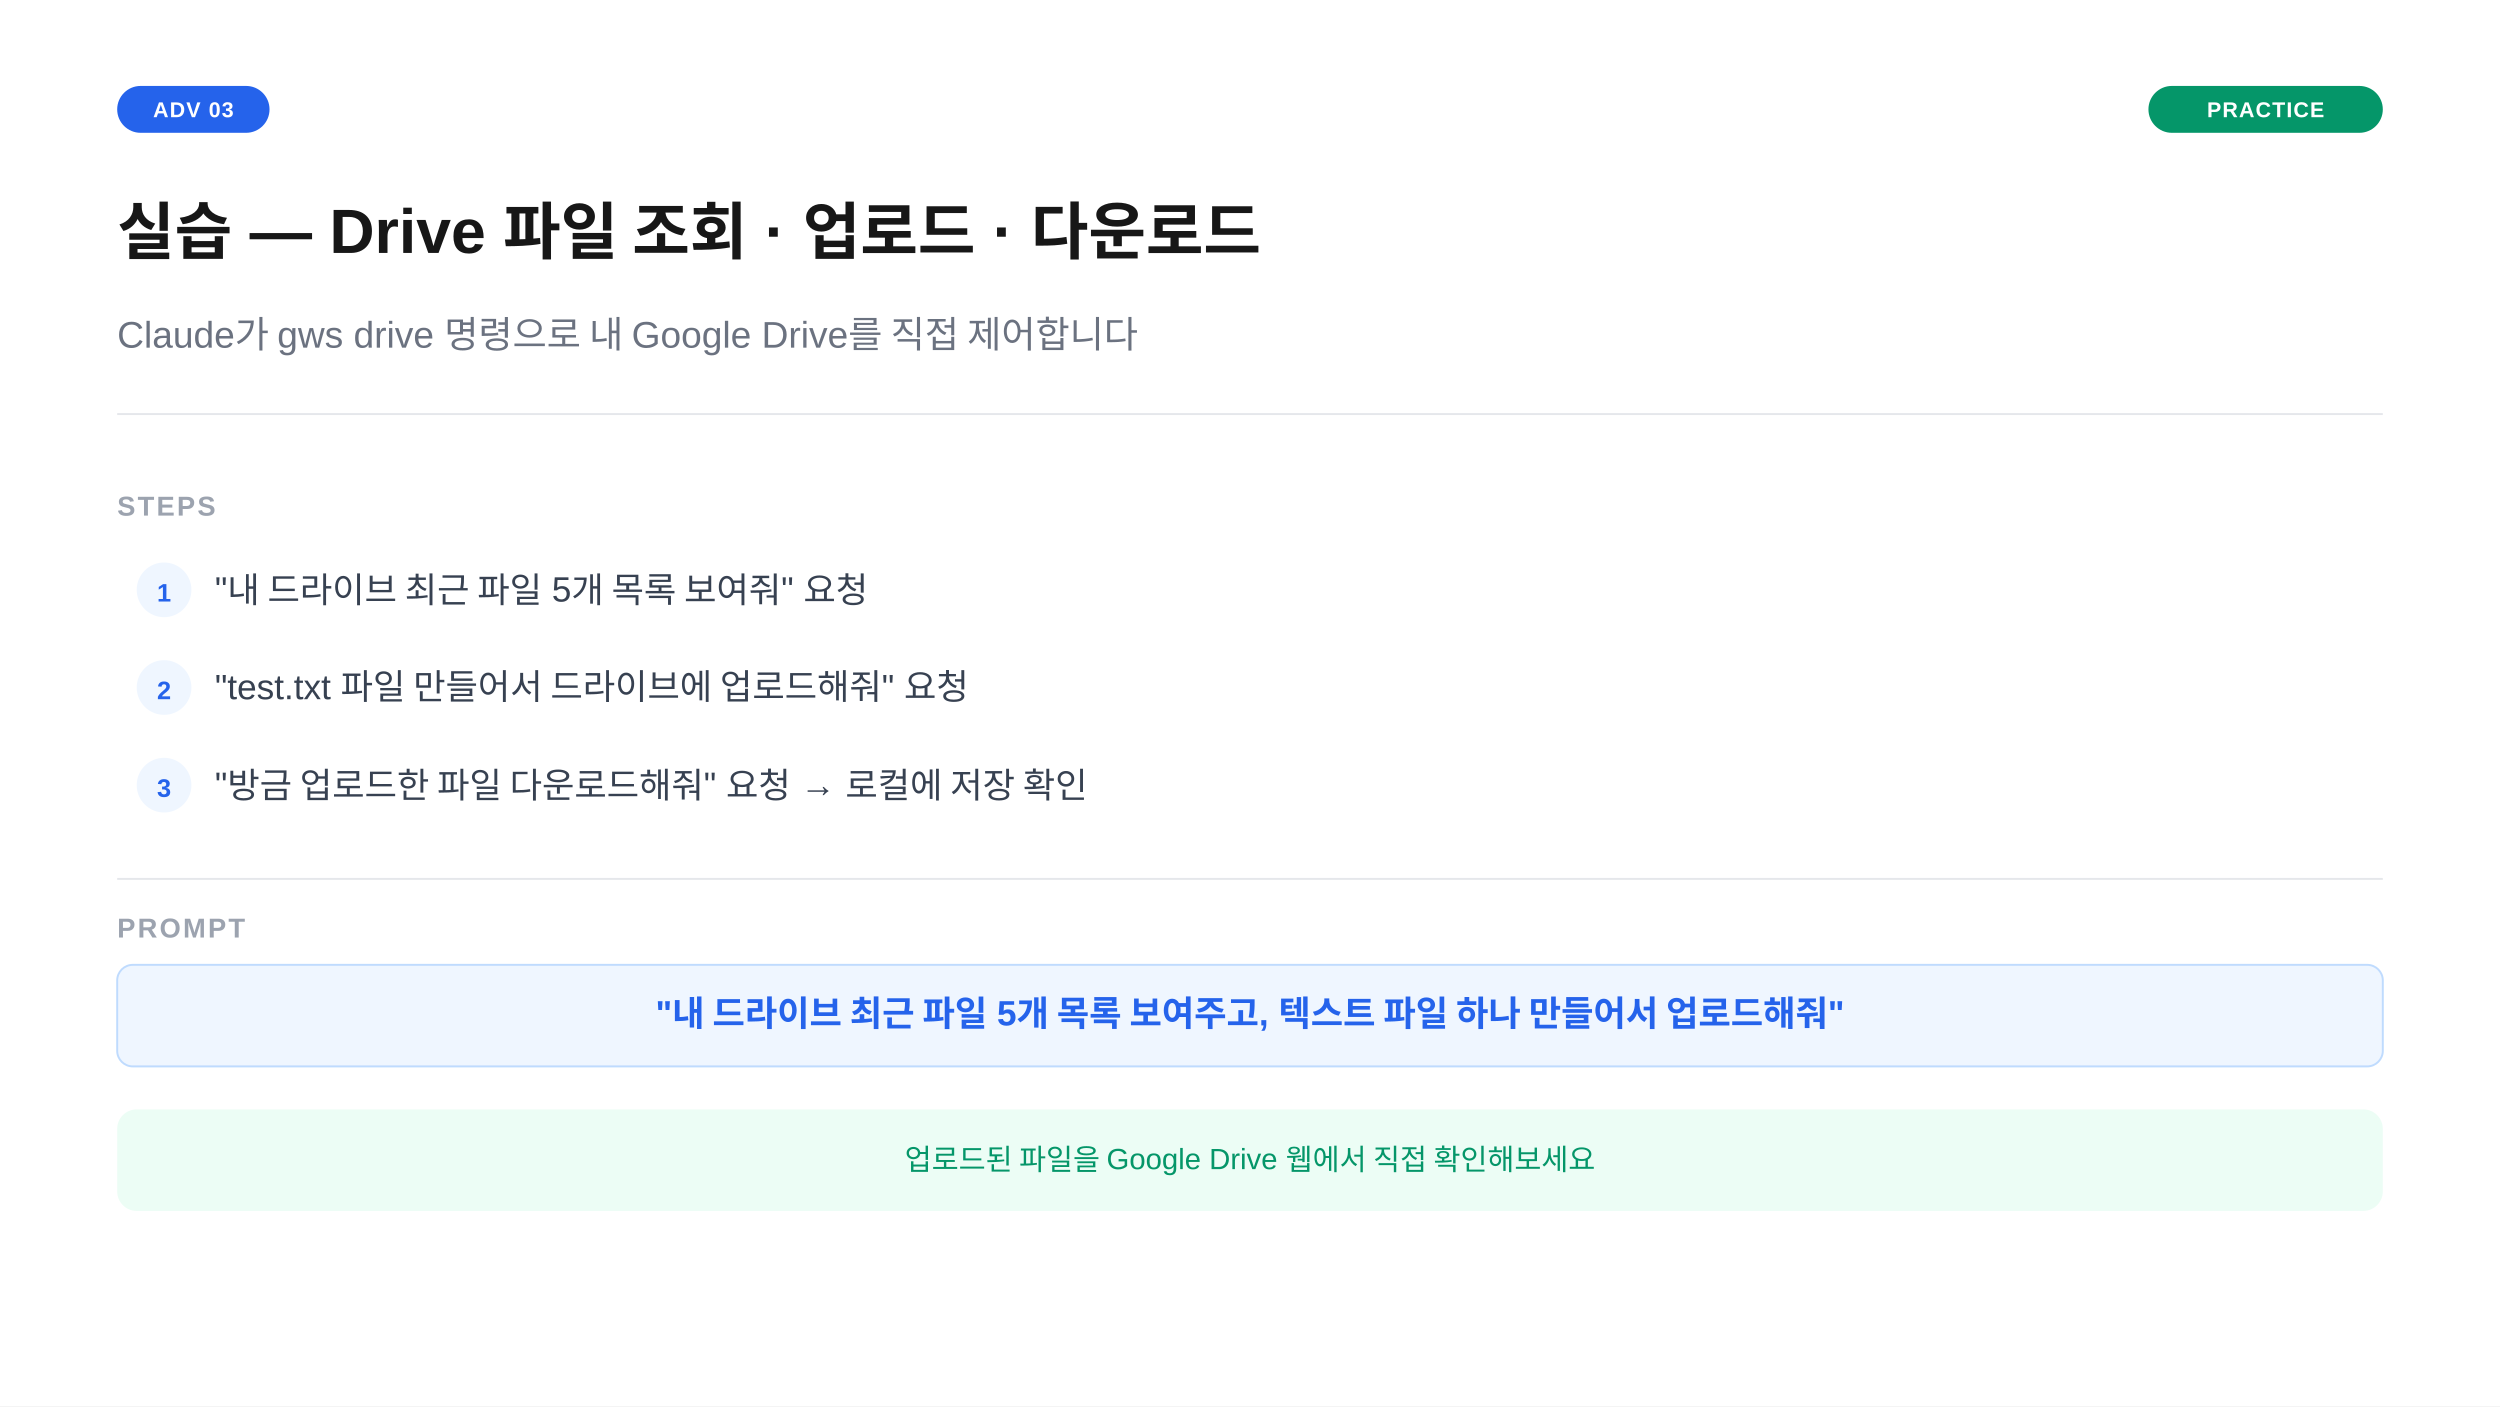
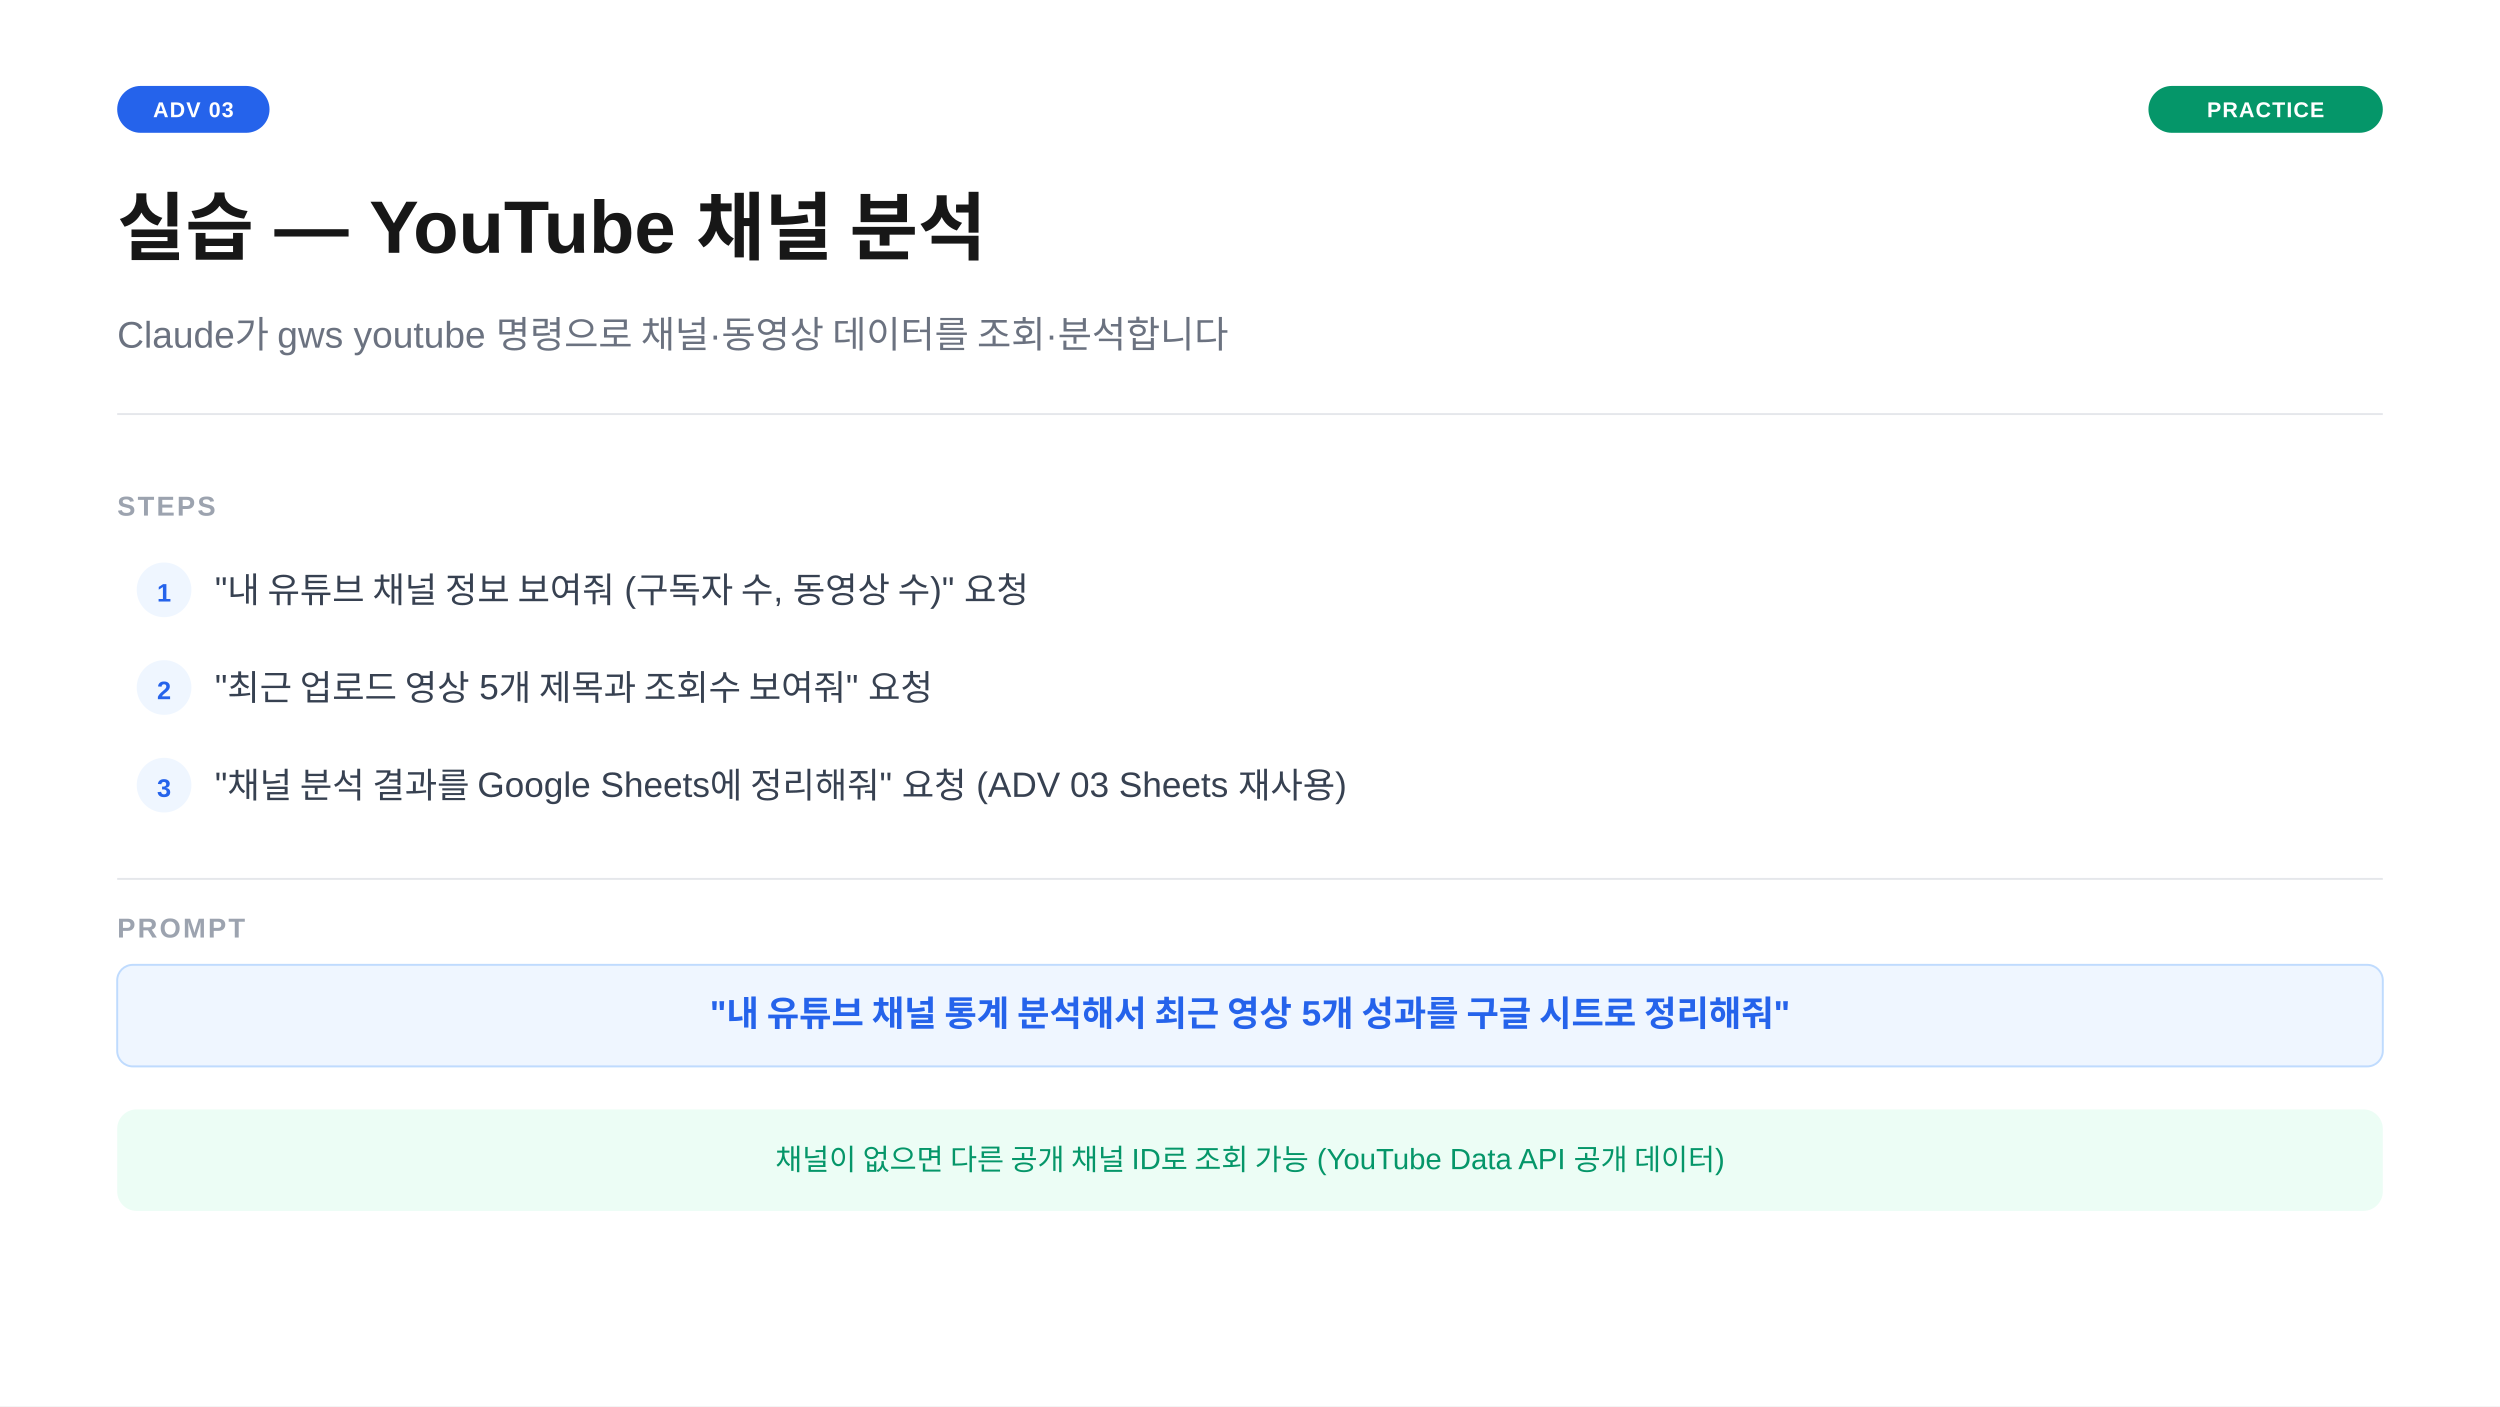
<svg xmlns="http://www.w3.org/2000/svg" width="1280" height="720" viewBox="0 0 1280 720">
  <rect width="1280" height="720" fill="#ffffff" />
  <rect x="60" y="44" width="78" height="24" rx="12" fill="#2563eb" />
  <text x="99" y="60" text-anchor="middle" font-family="-apple-system,BlinkMacSystemFont,'Segoe UI',Arial,sans-serif" font-size="11" font-weight="700" fill="#ffffff" letter-spacing="0.05em">ADV 03</text>
  <rect x="1100" y="44" width="120" height="24" rx="12" fill="#059669" />
  <text x="1160" y="60" text-anchor="middle" font-family="-apple-system,BlinkMacSystemFont,'Segoe UI',Arial,sans-serif" font-size="11" font-weight="700" fill="#ffffff" letter-spacing="0.05em">PRACTICE</text>
-   <text x="60" y="130" font-family="-apple-system,BlinkMacSystemFont,'Segoe UI',Arial,sans-serif" font-size="32" font-weight="700" fill="#171717">실습 — Drive 파일 조회 · 업로드 · 다운로드</text>
-   <text x="60" y="178" font-family="-apple-system,BlinkMacSystemFont,'Segoe UI',Arial,sans-serif" font-size="19" fill="#6b7280">Claude가 gws drive 명령으로 내 Google Drive를 직접 제어합니다</text>
+   <text x="60" y="130" font-family="-apple-system,BlinkMacSystemFont,'Segoe UI',Arial,sans-serif" font-size="38" font-weight="700" fill="#171717">실습 — YouTube 채널 분석</text>
+   <text x="60" y="178" font-family="-apple-system,BlinkMacSystemFont,'Segoe UI',Arial,sans-serif" font-size="19" fill="#6b7280">Claude가 gws youtube 명령으로 채널·동영상 데이터를 조회·분석합니다</text>
  <line x1="60" y1="212" x2="1220" y2="212" stroke="#e5e7eb" stroke-width="1" />
  <text x="60" y="264" font-family="-apple-system,BlinkMacSystemFont,'Segoe UI',Arial,sans-serif" font-size="14" font-weight="600" fill="#9ca3af" letter-spacing="0.08em">STEPS</text>
  <circle cx="84" cy="302" r="14" fill="#eff6ff" />
  <text x="84" y="308" text-anchor="middle" font-family="-apple-system,BlinkMacSystemFont,'Segoe UI',Arial,sans-serif" font-size="13" font-weight="700" fill="#2563eb">1</text>
-   <text x="110" y="308" font-family="-apple-system,BlinkMacSystemFont,'Segoe UI',Arial,sans-serif" font-size="18" fill="#374151">"내 드라이브 최근 파일 5개 목록 보여줘" 요청</text>
+   <text x="110" y="308" font-family="-apple-system,BlinkMacSystemFont,'Segoe UI',Arial,sans-serif" font-size="18" fill="#374151">"내 유튜브 채널 정보 보여줘 (구독자 수, 동영상 수)" 요청</text>
  <circle cx="84" cy="352" r="14" fill="#eff6ff" />
  <text x="84" y="358" text-anchor="middle" font-family="-apple-system,BlinkMacSystemFont,'Segoe UI',Arial,sans-serif" font-size="13" font-weight="700" fill="#2563eb">2</text>
-   <text x="110" y="358" font-family="-apple-system,BlinkMacSystemFont,'Segoe UI',Arial,sans-serif" font-size="18" fill="#374151">"test.txt 파일 만들어서 드라이브에 업로드해줘" 요청</text>
+   <text x="110" y="358" font-family="-apple-system,BlinkMacSystemFont,'Segoe UI',Arial,sans-serif" font-size="18" fill="#374151">"최근 업로드 영상 5개 제목과 조회수 보여줘" 요청</text>
  <circle cx="84" cy="402" r="14" fill="#eff6ff" />
  <text x="84" y="408" text-anchor="middle" font-family="-apple-system,BlinkMacSystemFont,'Segoe UI',Arial,sans-serif" font-size="13" font-weight="700" fill="#2563eb">3</text>
-   <text x="110" y="408" font-family="-apple-system,BlinkMacSystemFont,'Segoe UI',Arial,sans-serif" font-size="18" fill="#374151">"방금 업로드한 파일 다운로드해줘" 요청 → 로컬에 저장 확인</text>
+   <text x="110" y="408" font-family="-apple-system,BlinkMacSystemFont,'Segoe UI',Arial,sans-serif" font-size="18" fill="#374151">"채널 분석 결과를 Google Sheets에 정리해줘" 요청 (ADV 03 Sheets 재사용)</text>
  <line x1="60" y1="450" x2="1220" y2="450" stroke="#e5e7eb" stroke-width="1" />
  <text x="60" y="480" font-family="-apple-system,BlinkMacSystemFont,'Segoe UI',Arial,sans-serif" font-size="14" font-weight="600" fill="#9ca3af" letter-spacing="0.08em">PROMPT</text>
  <rect x="60" y="494" width="1160" height="52" rx="8" fill="#eff6ff" stroke="#bfdbfe" stroke-width="1" />
-   <text x="640" y="525" text-anchor="middle" font-family="-apple-system,BlinkMacSystemFont,'Segoe UI',Arial,sans-serif" font-size="18" font-weight="600" fill="#2563eb">"내 드라이브 최근 파일 5개 목록 보여주고, 텍스트 파일 하나 만들어서 업로드해줘"</text>
+   <text x="640" y="525" text-anchor="middle" font-family="-apple-system,BlinkMacSystemFont,'Segoe UI',Arial,sans-serif" font-size="18" font-weight="600" fill="#2563eb">"내 유튜브 채널 통계 분석해서 최근 영상 5개 성과를 구글 시트로 정리해줘"</text>
  <rect x="60" y="568" width="1160" height="52" rx="10" fill="#ecfdf5" />
-   <text x="640" y="599" text-anchor="middle" font-family="-apple-system,BlinkMacSystemFont,'Segoe UI',Arial,sans-serif" font-size="15" fill="#059669">업로드된 파일을 Google Drive 웹에서 직접 확인해보세요</text>
+   <text x="640" y="599" text-anchor="middle" font-family="-apple-system,BlinkMacSystemFont,'Segoe UI',Arial,sans-serif" font-size="15" fill="#059669">채널이 없으면 다른 공개 채널 ID로 조회 가능 (YouTube Data API 공개 데이터)</text>
</svg>
